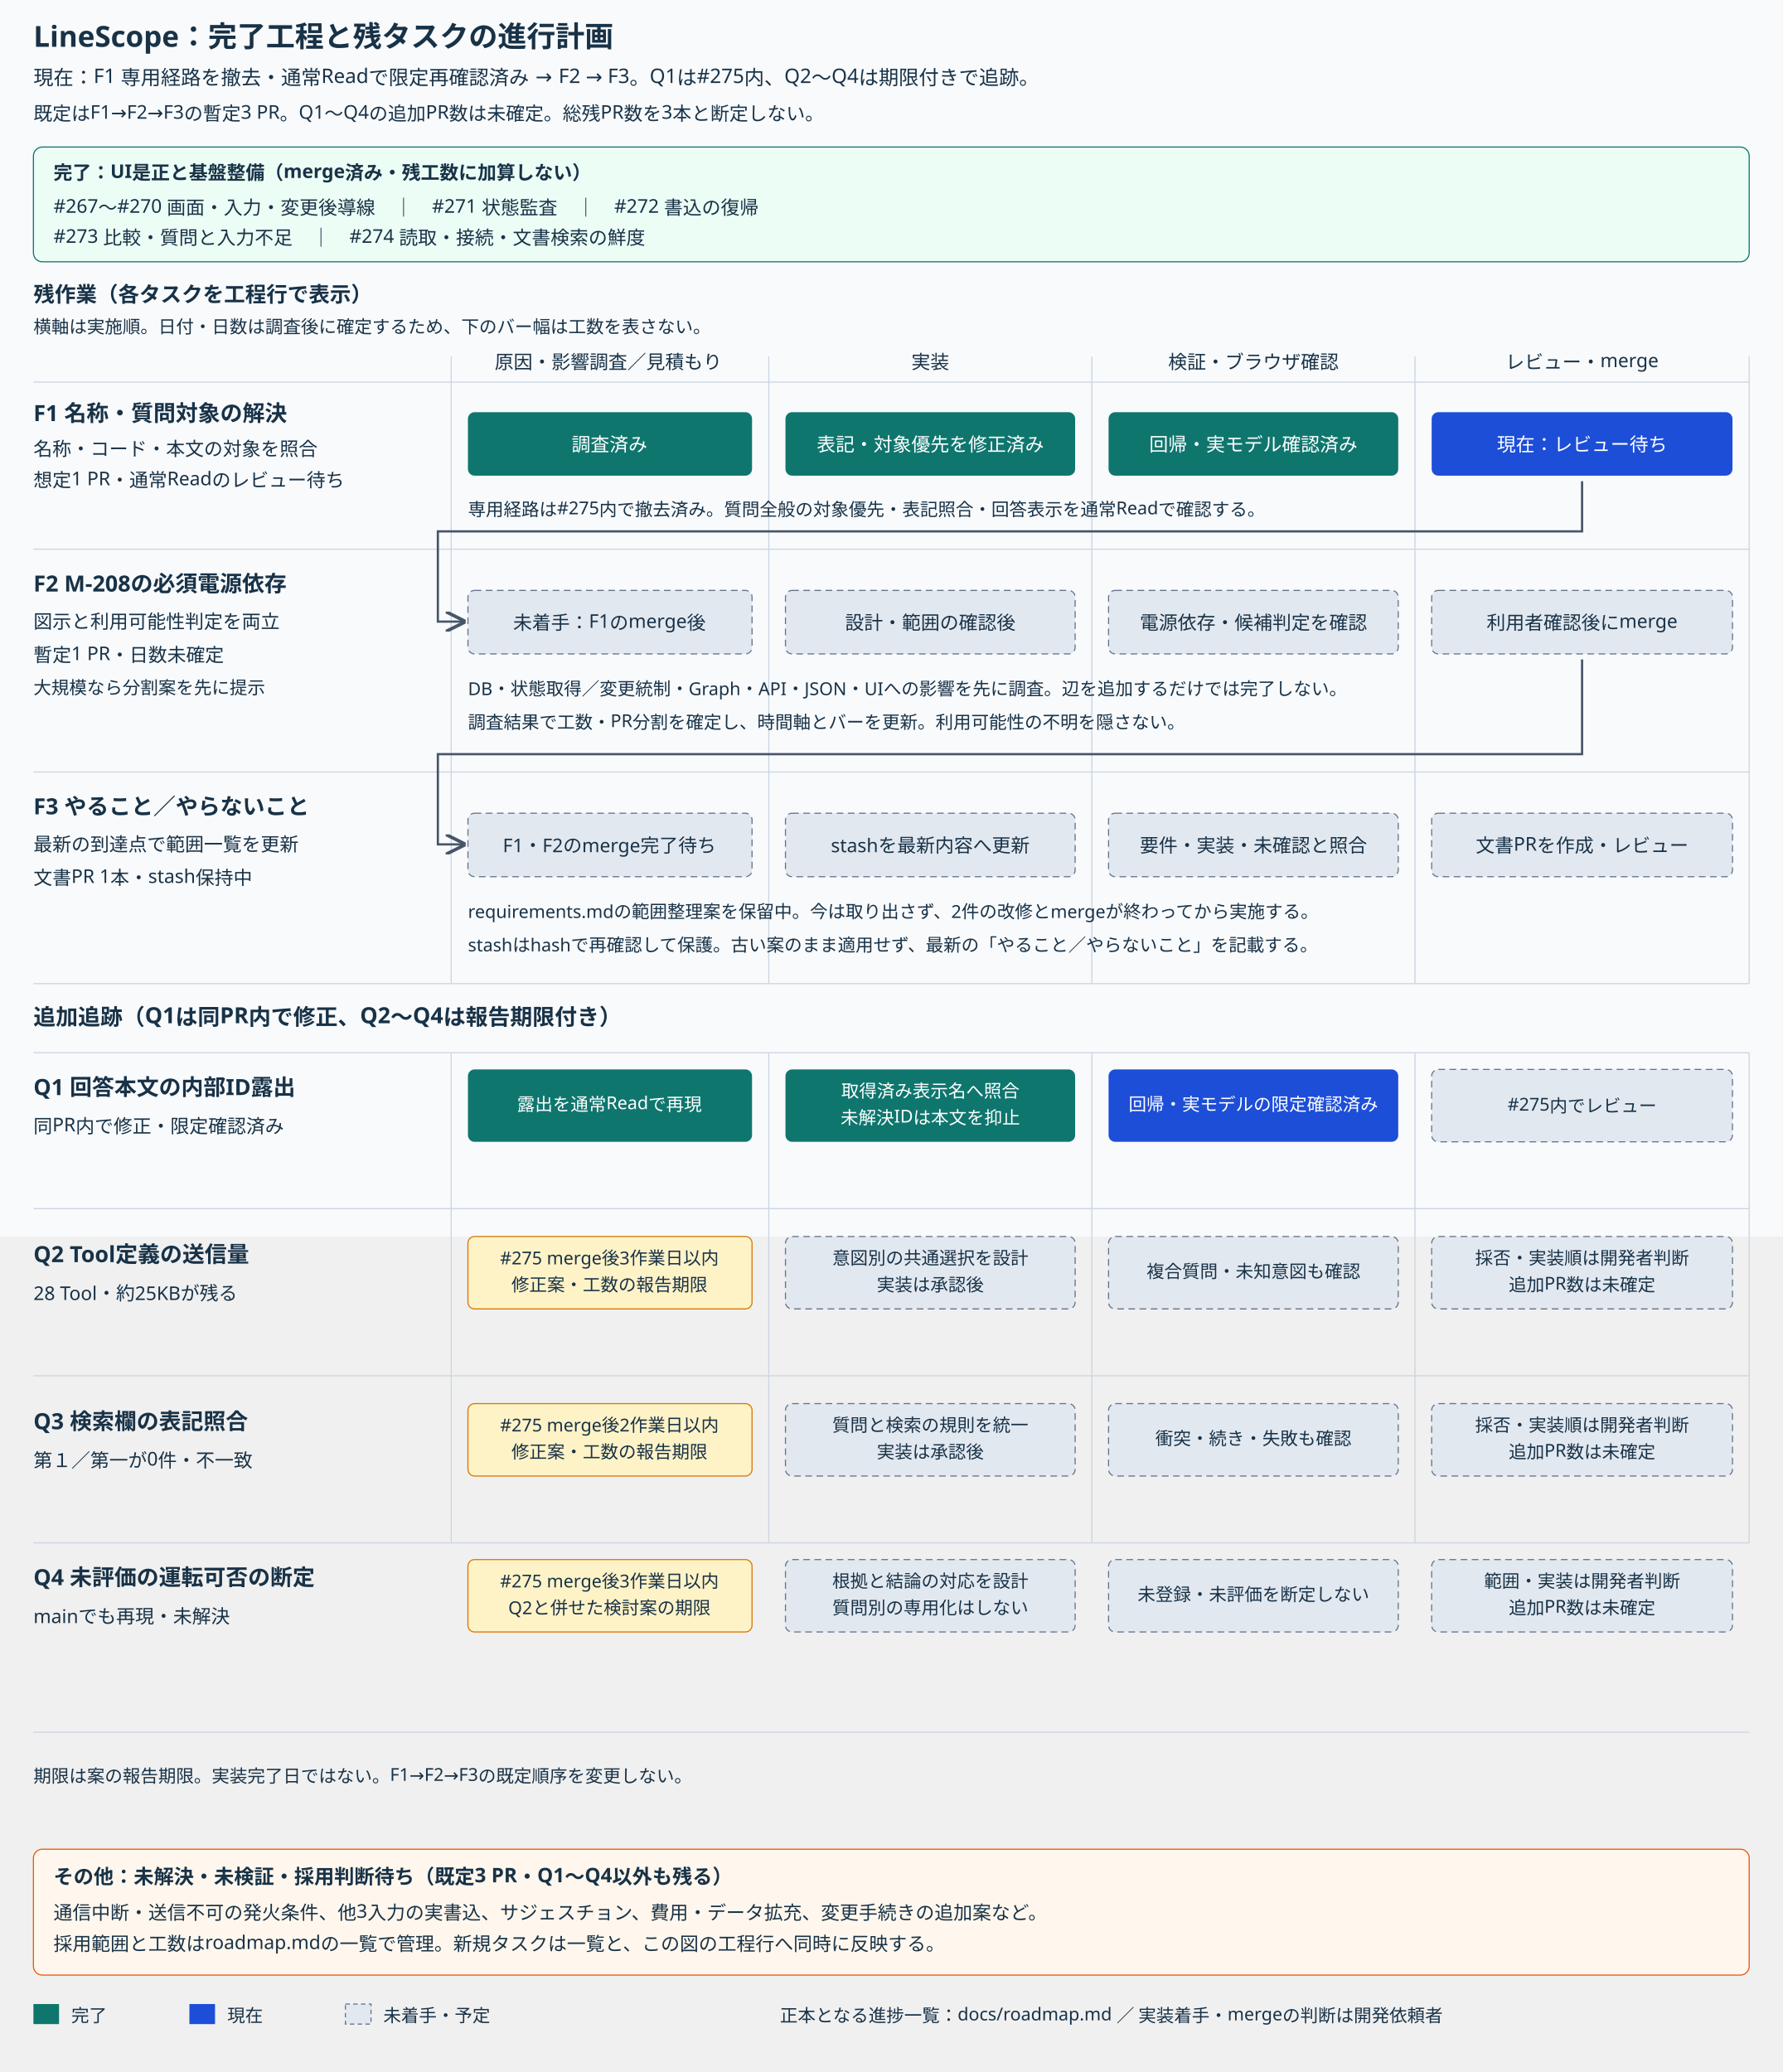
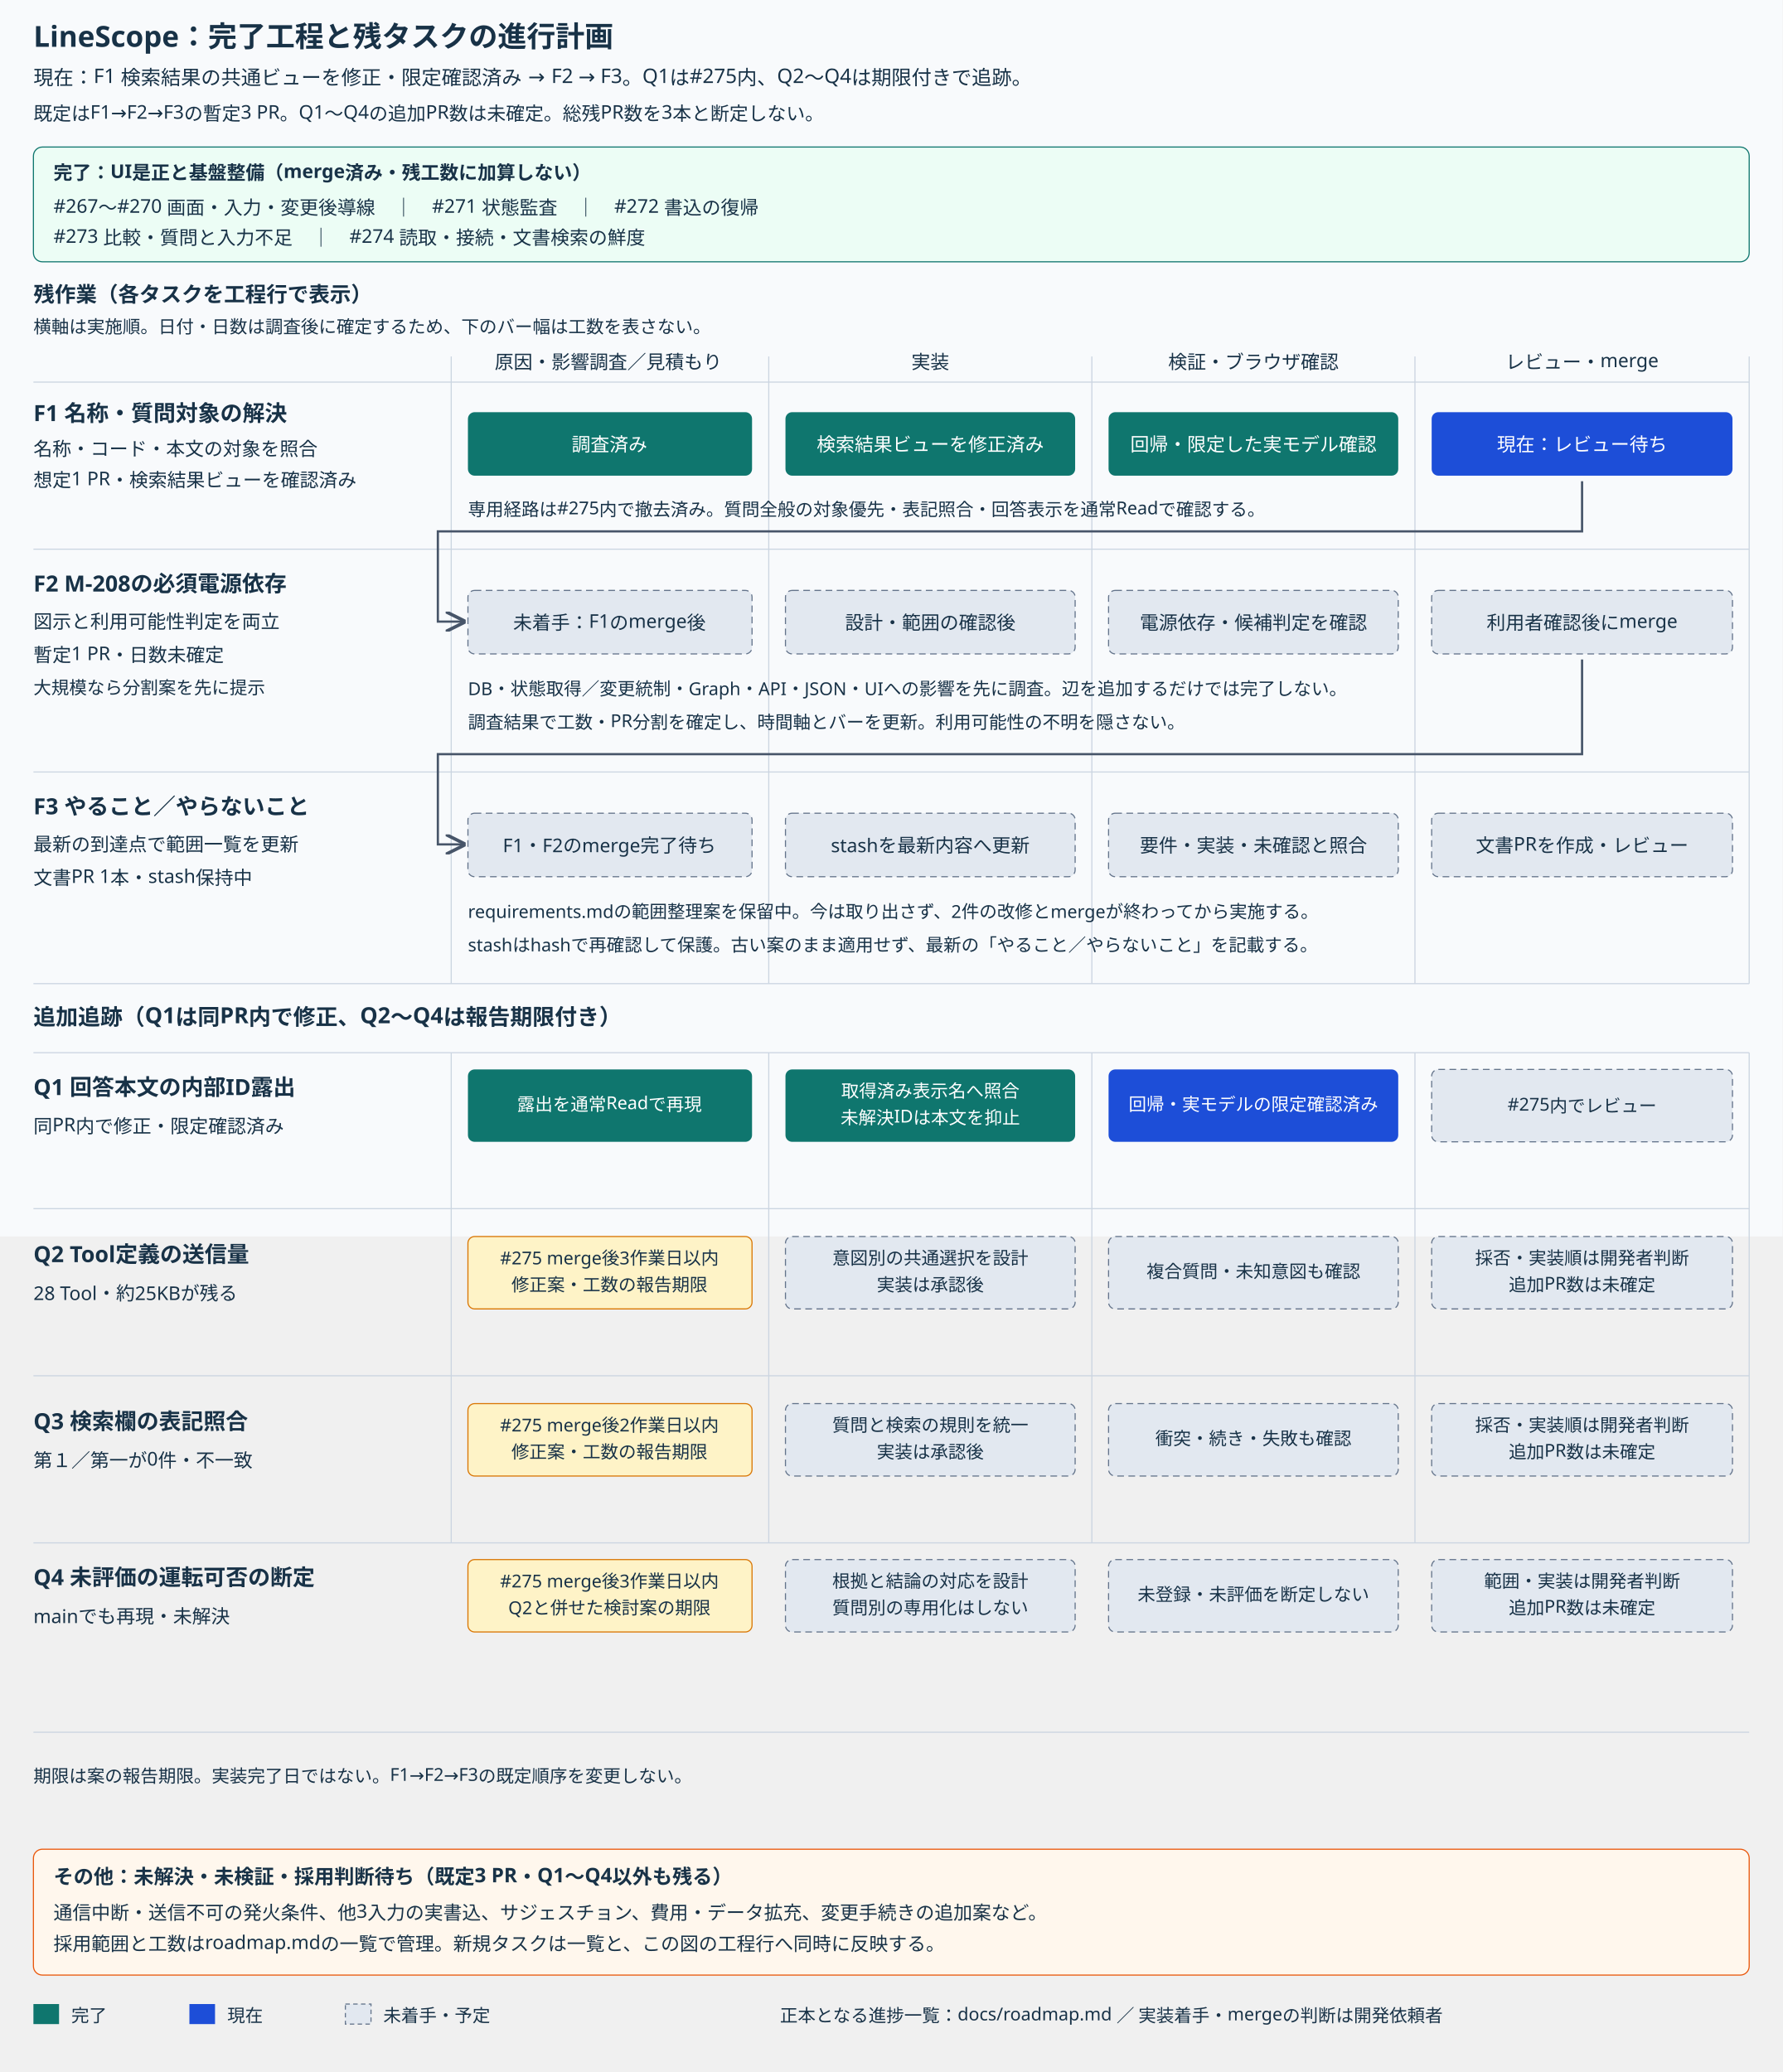
<svg xmlns="http://www.w3.org/2000/svg" width="1600" height="1860" viewBox="0 0 1600 1860" role="img" aria-labelledby="title desc">
  <defs>
    <marker id="arrow" markerWidth="9" markerHeight="9" refX="8" refY="4.5" orient="auto">
      <path d="M0 0L9 4.5L0 9" fill="none" stroke="#475569" stroke-width="1.5" />
    </marker>
  </defs>
  <rect width="1600" height="1110" fill="#f8fafc" />
  <g font-family="sans-serif" fill="#183247">
    <text x="30" y="42" font-size="26" font-weight="bold">LineScope：完了工程と残タスクの進行計画</text>
-     <text x="30" y="76" font-size="18">現在：F1 専用経路を撤去・通常Readで限定再確認済み → F2 → F3。Q1は#275内、Q2〜Q4は期限付きで追跡。</text>
+     <text x="30" y="76" font-size="18">現在：F1 検索結果の共通ビューを修正・限定確認済み → F2 → F3。Q1は#275内、Q2〜Q4は期限付きで追跡。</text>
    <text x="30" y="108" font-size="17">既定はF1→F2→F3の暫定3 PR。Q1〜Q4の追加PR数は未確定。総残PR数を3本と断定しない。</text>
    <g font-size="17">
      <rect x="30" y="132" width="1540" height="103" rx="8" fill="#ecfdf5" stroke="#0f766e" />
      <text x="48" y="161" font-weight="bold">完了：UI是正と基盤整備（merge済み・残工数に加算しない）</text>
      <text x="48" y="191">#267〜#270 画面・入力・変更後導線　｜　#271 状態監査　｜　#272 書込の復帰</text>
      <text x="48" y="218">#273 比較・質問と入力不足　｜　#274 読取・接続・文書検索の鮮度</text>
    </g>
    <text x="30" y="271" font-size="19" font-weight="bold">残作業（各タスクを工程行で表示）</text>
    <text x="30" y="299" font-size="16">横軸は実施順。日付・日数は調査後に確定するため、下のバー幅は工数を表さない。</text>
    <g stroke="#cbd5e1">
      <path d="M30 343H1570 M30 493H1570 M30 693H1570 M30 883H1570" />
      <path d="M405 320V883 M690 320V883 M980 320V883 M1270 320V883 M1570 320V883" />
    </g>
    <g font-size="17" text-anchor="middle">
      <text x="546" y="331">原因・影響調査／見積もり</text>
      <text x="835" y="331">実装</text>
      <text x="1125" y="331">検証・ブラウザ確認</text>
      <text x="1420" y="331">レビュー・merge</text>
    </g>
    <text x="30" y="378" font-size="20" font-weight="bold">F1 名称・質問対象の解決</text>
    <text x="30" y="409" font-size="17">名称・コード・本文の対象を照合</text>
-     <text x="30" y="437" font-size="17">想定1 PR・通常Readのレビュー待ち</text>
+     <text x="30" y="437" font-size="17">想定1 PR・検索結果ビューを確認済み</text>
    <rect x="420" y="370" width="255" height="57" rx="6" fill="#0f766e" />
    <g stroke="none">
      <rect x="705" y="370" width="260" height="57" rx="6" fill="#0f766e" />
      <rect x="995" y="370" width="260" height="57" rx="6" fill="#0f766e" />
      <rect x="1285" y="370" width="270" height="57" rx="6" fill="#1d4ed8" />
    </g>
    <g font-size="17" text-anchor="middle">
      <text x="547" y="405" fill="white">調査済み</text>
-       <text x="835" y="405" fill="white">表記・対象優先を修正済み</text>
-       <text x="1125" y="405" fill="white">回帰・実モデル確認済み</text>
+       <text x="835" y="405" fill="white">検索結果ビューを修正済み</text>
+       <text x="1125" y="405" fill="white">回帰・限定した実モデル確認</text>
      <text x="1420" y="405" fill="white">現在：レビュー待ち</text>
    </g>
    <text x="420" y="463" font-size="16">専用経路は#275内で撤去済み。質問全般の対象優先・表記照合・回答表示を通常Readで確認する。</text>
    <path d="M1420 432V477H393V558H416" fill="none" stroke="#475569" stroke-width="2" marker-end="url(#arrow)" />
    <text x="30" y="531" font-size="20" font-weight="bold">F2 M-208の必須電源依存</text>
    <text x="30" y="564" font-size="17">図示と利用可能性判定を両立</text>
    <text x="30" y="594" font-size="17">暫定1 PR・日数未確定</text>
    <text x="30" y="623" font-size="16">大規模なら分割案を先に提示</text>
    <g fill="#e2e8f0" stroke="#64748b" stroke-dasharray="6 4">
      <rect x="420" y="530" width="255" height="57" rx="6" />
      <rect x="705" y="530" width="260" height="57" rx="6" />
      <rect x="995" y="530" width="260" height="57" rx="6" />
      <rect x="1285" y="530" width="270" height="57" rx="6" />
    </g>
    <g font-size="17" text-anchor="middle">
      <text x="547" y="565">未着手：F1のmerge後</text>
      <text x="835" y="565">設計・範囲の確認後</text>
      <text x="1125" y="565">電源依存・候補判定を確認</text>
      <text x="1420" y="565">利用者確認後にmerge</text>
    </g>
    <text x="420" y="624" font-size="16">DB・状態取得／変更統制・Graph・API・JSON・UIへの影響を先に調査。辺を追加するだけでは完了しない。</text>
    <text x="420" y="654" font-size="16">調査結果で工数・PR分割を確定し、時間軸とバーを更新。利用可能性の不明を隠さない。</text>
    <path d="M1420 592V677H393V758H416" fill="none" stroke="#475569" stroke-width="2" marker-end="url(#arrow)" />
    <text x="30" y="731" font-size="20" font-weight="bold">F3 やること／やらないこと</text>
    <text x="30" y="764" font-size="17">最新の到達点で範囲一覧を更新</text>
    <text x="30" y="794" font-size="17">文書PR 1本・stash保持中</text>
    <g fill="#e2e8f0" stroke="#64748b" stroke-dasharray="6 4">
      <rect x="420" y="730" width="255" height="57" rx="6" />
      <rect x="705" y="730" width="260" height="57" rx="6" />
      <rect x="995" y="730" width="260" height="57" rx="6" />
      <rect x="1285" y="730" width="270" height="57" rx="6" />
    </g>
    <g font-size="17" text-anchor="middle">
      <text x="547" y="765">F1・F2のmerge完了待ち</text>
      <text x="835" y="765">stashを最新内容へ更新</text>
      <text x="1125" y="765">要件・実装・未確認と照合</text>
      <text x="1420" y="765">文書PRを作成・レビュー</text>
    </g>
    <text x="420" y="824" font-size="16">requirements.mdの範囲整理案を保留中。今は取り出さず、2件の改修とmergeが終わってから実施する。</text>
    <text x="420" y="854" font-size="16">stashはhashで再確認して保護。古い案のまま適用せず、最新の「やること／やらないこと」を記載する。</text>
    <text x="30" y="920" font-size="20" font-weight="bold">追加追跡（Q1は同PR内で修正、Q2〜Q4は報告期限付き）</text>
    <g stroke="#cbd5e1">
      <path d="M30 945H1570 M30 1085H1570 M30 1235H1570 M30 1385H1570" />
      <path d="M405 945V1385 M690 945V1385 M980 945V1385 M1270 945V1385 M1570 945V1385" />
    </g>
    <text x="30" y="983" font-size="20" font-weight="bold">Q1 回答本文の内部ID露出</text>
    <text x="30" y="1017" font-size="17">同PR内で修正・限定確認済み</text>
    <g fill="#0f766e">
      <rect x="420" y="960" width="255" height="65" rx="6" />
      <rect x="705" y="960" width="260" height="65" rx="6" />
    </g>
    <rect x="995" y="960" width="260" height="65" rx="6" fill="#1d4ed8" />
    <rect x="1285" y="960" width="270" height="65" rx="6" fill="#e2e8f0" stroke="#64748b" stroke-dasharray="6 4" />
    <g font-size="16" text-anchor="middle">
      <text x="547" y="997" fill="white">露出を通常Readで再現</text>
      <text x="835" y="985" fill="white">取得済み表示名へ照合</text>
      <text x="835" y="1009" fill="white">未解決IDは本文を抑止</text>
      <text x="1125" y="997" fill="white">回帰・実モデルの限定確認済み</text>
      <text x="1420" y="997">#275内でレビュー</text>
    </g>
    <text x="30" y="1133" font-size="20" font-weight="bold">Q2 Tool定義の送信量</text>
    <text x="30" y="1167" font-size="17">28 Tool・約25KBが残る</text>
    <rect x="420" y="1110" width="255" height="65" rx="6" fill="#fef3c7" stroke="#d97706" />
    <g fill="#e2e8f0" stroke="#64748b" stroke-dasharray="6 4">
      <rect x="705" y="1110" width="260" height="65" rx="6" />
      <rect x="995" y="1110" width="260" height="65" rx="6" />
      <rect x="1285" y="1110" width="270" height="65" rx="6" />
    </g>
    <g font-size="16" text-anchor="middle">
      <text x="547" y="1135">#275 merge後3作業日以内</text>
      <text x="547" y="1159">修正案・工数の報告期限</text>
      <text x="835" y="1135">意図別の共通選択を設計</text>
      <text x="835" y="1159">実装は承認後</text>
      <text x="1125" y="1147">複合質問・未知意図も確認</text>
      <text x="1420" y="1135">採否・実装順は開発者判断</text>
      <text x="1420" y="1159">追加PR数は未確定</text>
    </g>
    <text x="30" y="1283" font-size="20" font-weight="bold">Q3 検索欄の表記照合</text>
    <text x="30" y="1317" font-size="17">第１／第一が0件・不一致</text>
    <rect x="420" y="1260" width="255" height="65" rx="6" fill="#fef3c7" stroke="#d97706" />
    <g fill="#e2e8f0" stroke="#64748b" stroke-dasharray="6 4">
      <rect x="705" y="1260" width="260" height="65" rx="6" />
      <rect x="995" y="1260" width="260" height="65" rx="6" />
      <rect x="1285" y="1260" width="270" height="65" rx="6" />
    </g>
    <g font-size="16" text-anchor="middle">
      <text x="547" y="1285">#275 merge後2作業日以内</text>
      <text x="547" y="1309">修正案・工数の報告期限</text>
      <text x="835" y="1285">質問と検索の規則を統一</text>
      <text x="835" y="1309">実装は承認後</text>
      <text x="1125" y="1297">衝突・続き・失敗も確認</text>
      <text x="1420" y="1285">採否・実装順は開発者判断</text>
      <text x="1420" y="1309">追加PR数は未確定</text>
    </g>
    <path d="M30 1555H1570" stroke="#cbd5e1" />
    <text x="30" y="1423" font-size="20" font-weight="bold">Q4 未評価の運転可否の断定</text>
    <text x="30" y="1457" font-size="17">mainでも再現・未解決</text>
    <rect x="420" y="1400" width="255" height="65" rx="6" fill="#fef3c7" stroke="#d97706" />
    <g fill="#e2e8f0" stroke="#64748b" stroke-dasharray="6 4">
      <rect x="705" y="1400" width="260" height="65" rx="6" />
      <rect x="995" y="1400" width="260" height="65" rx="6" />
      <rect x="1285" y="1400" width="270" height="65" rx="6" />
    </g>
    <g font-size="16" text-anchor="middle">
      <text x="547" y="1425">#275 merge後3作業日以内</text>
      <text x="547" y="1449">Q2と併せた検討案の期限</text>
      <text x="835" y="1425">根拠と結論の対応を設計</text>
      <text x="835" y="1449">質問別の専用化はしない</text>
      <text x="1125" y="1437">未登録・未評価を断定しない</text>
      <text x="1420" y="1425">範囲・実装は開発者判断</text>
      <text x="1420" y="1449">追加PR数は未確定</text>
    </g>
    <text x="30" y="1600" font-size="16">期限は案の報告期限。実装完了日ではない。F1→F2→F3の既定順序を変更しない。</text>
    <rect x="30" y="1660" width="1540" height="113" rx="8" fill="#fff7ed" stroke="#ea580c" />
    <text x="48" y="1691" font-size="18" font-weight="bold">その他：未解決・未検証・採用判断待ち（既定3 PR・Q1〜Q4以外も残る）</text>
    <text x="48" y="1723" font-size="17">通信中断・送信不可の発火条件、他3入力の実書込、サジェスチョン、費用・データ拡充、変更手続きの追加案など。</text>
    <text x="48" y="1751" font-size="17">採用範囲と工数はroadmap.mdの一覧で管理。新規タスクは一覧と、この図の工程行へ同時に反映する。</text>
    <g font-size="16">
      <rect x="30" y="1799" width="23" height="18" fill="#0f766e" />
      <text x="64" y="1815">完了</text>
      <rect x="170" y="1799" width="23" height="18" fill="#1d4ed8" />
      <text x="204" y="1815">現在</text>
      <rect x="310" y="1799" width="23" height="18" fill="#e2e8f0" stroke="#64748b" stroke-dasharray="4 3" />
      <text x="344" y="1815">未着手・予定</text>
      <text x="700" y="1815">正本となる進捗一覧：docs/roadmap.md ／ 実装着手・mergeの判断は開発依頼者</text>
    </g>
  </g>
</svg>
